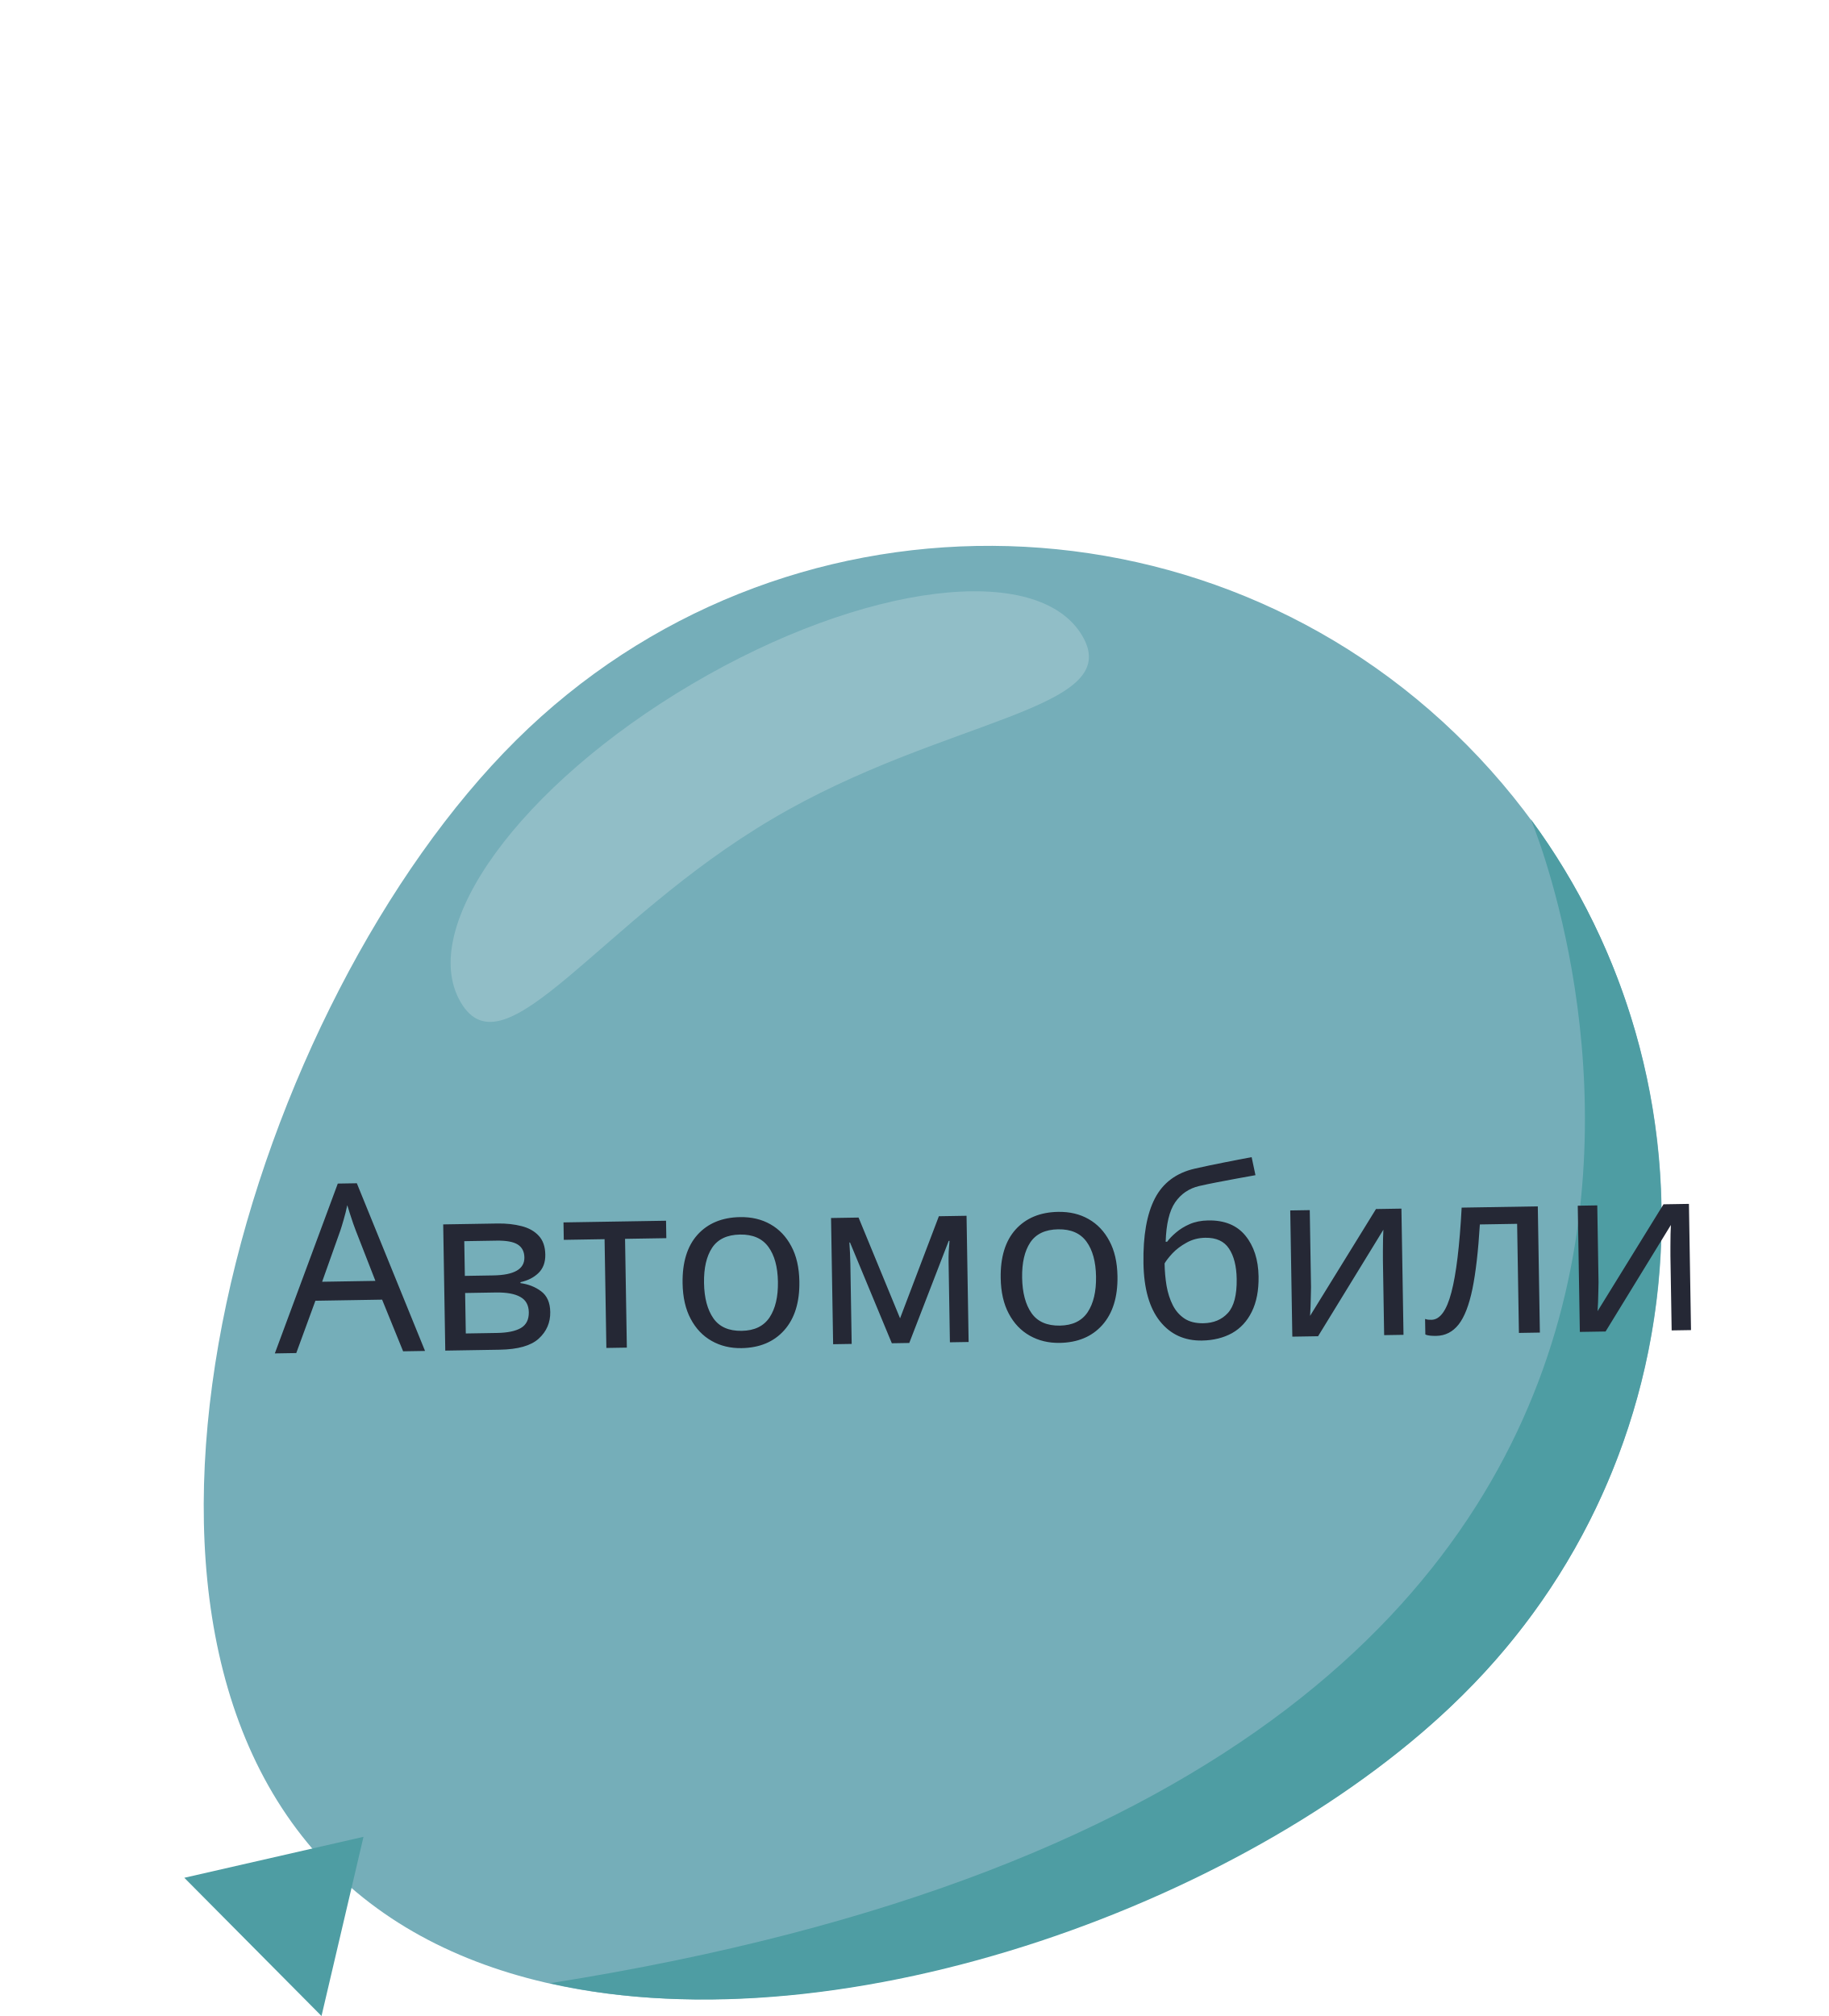
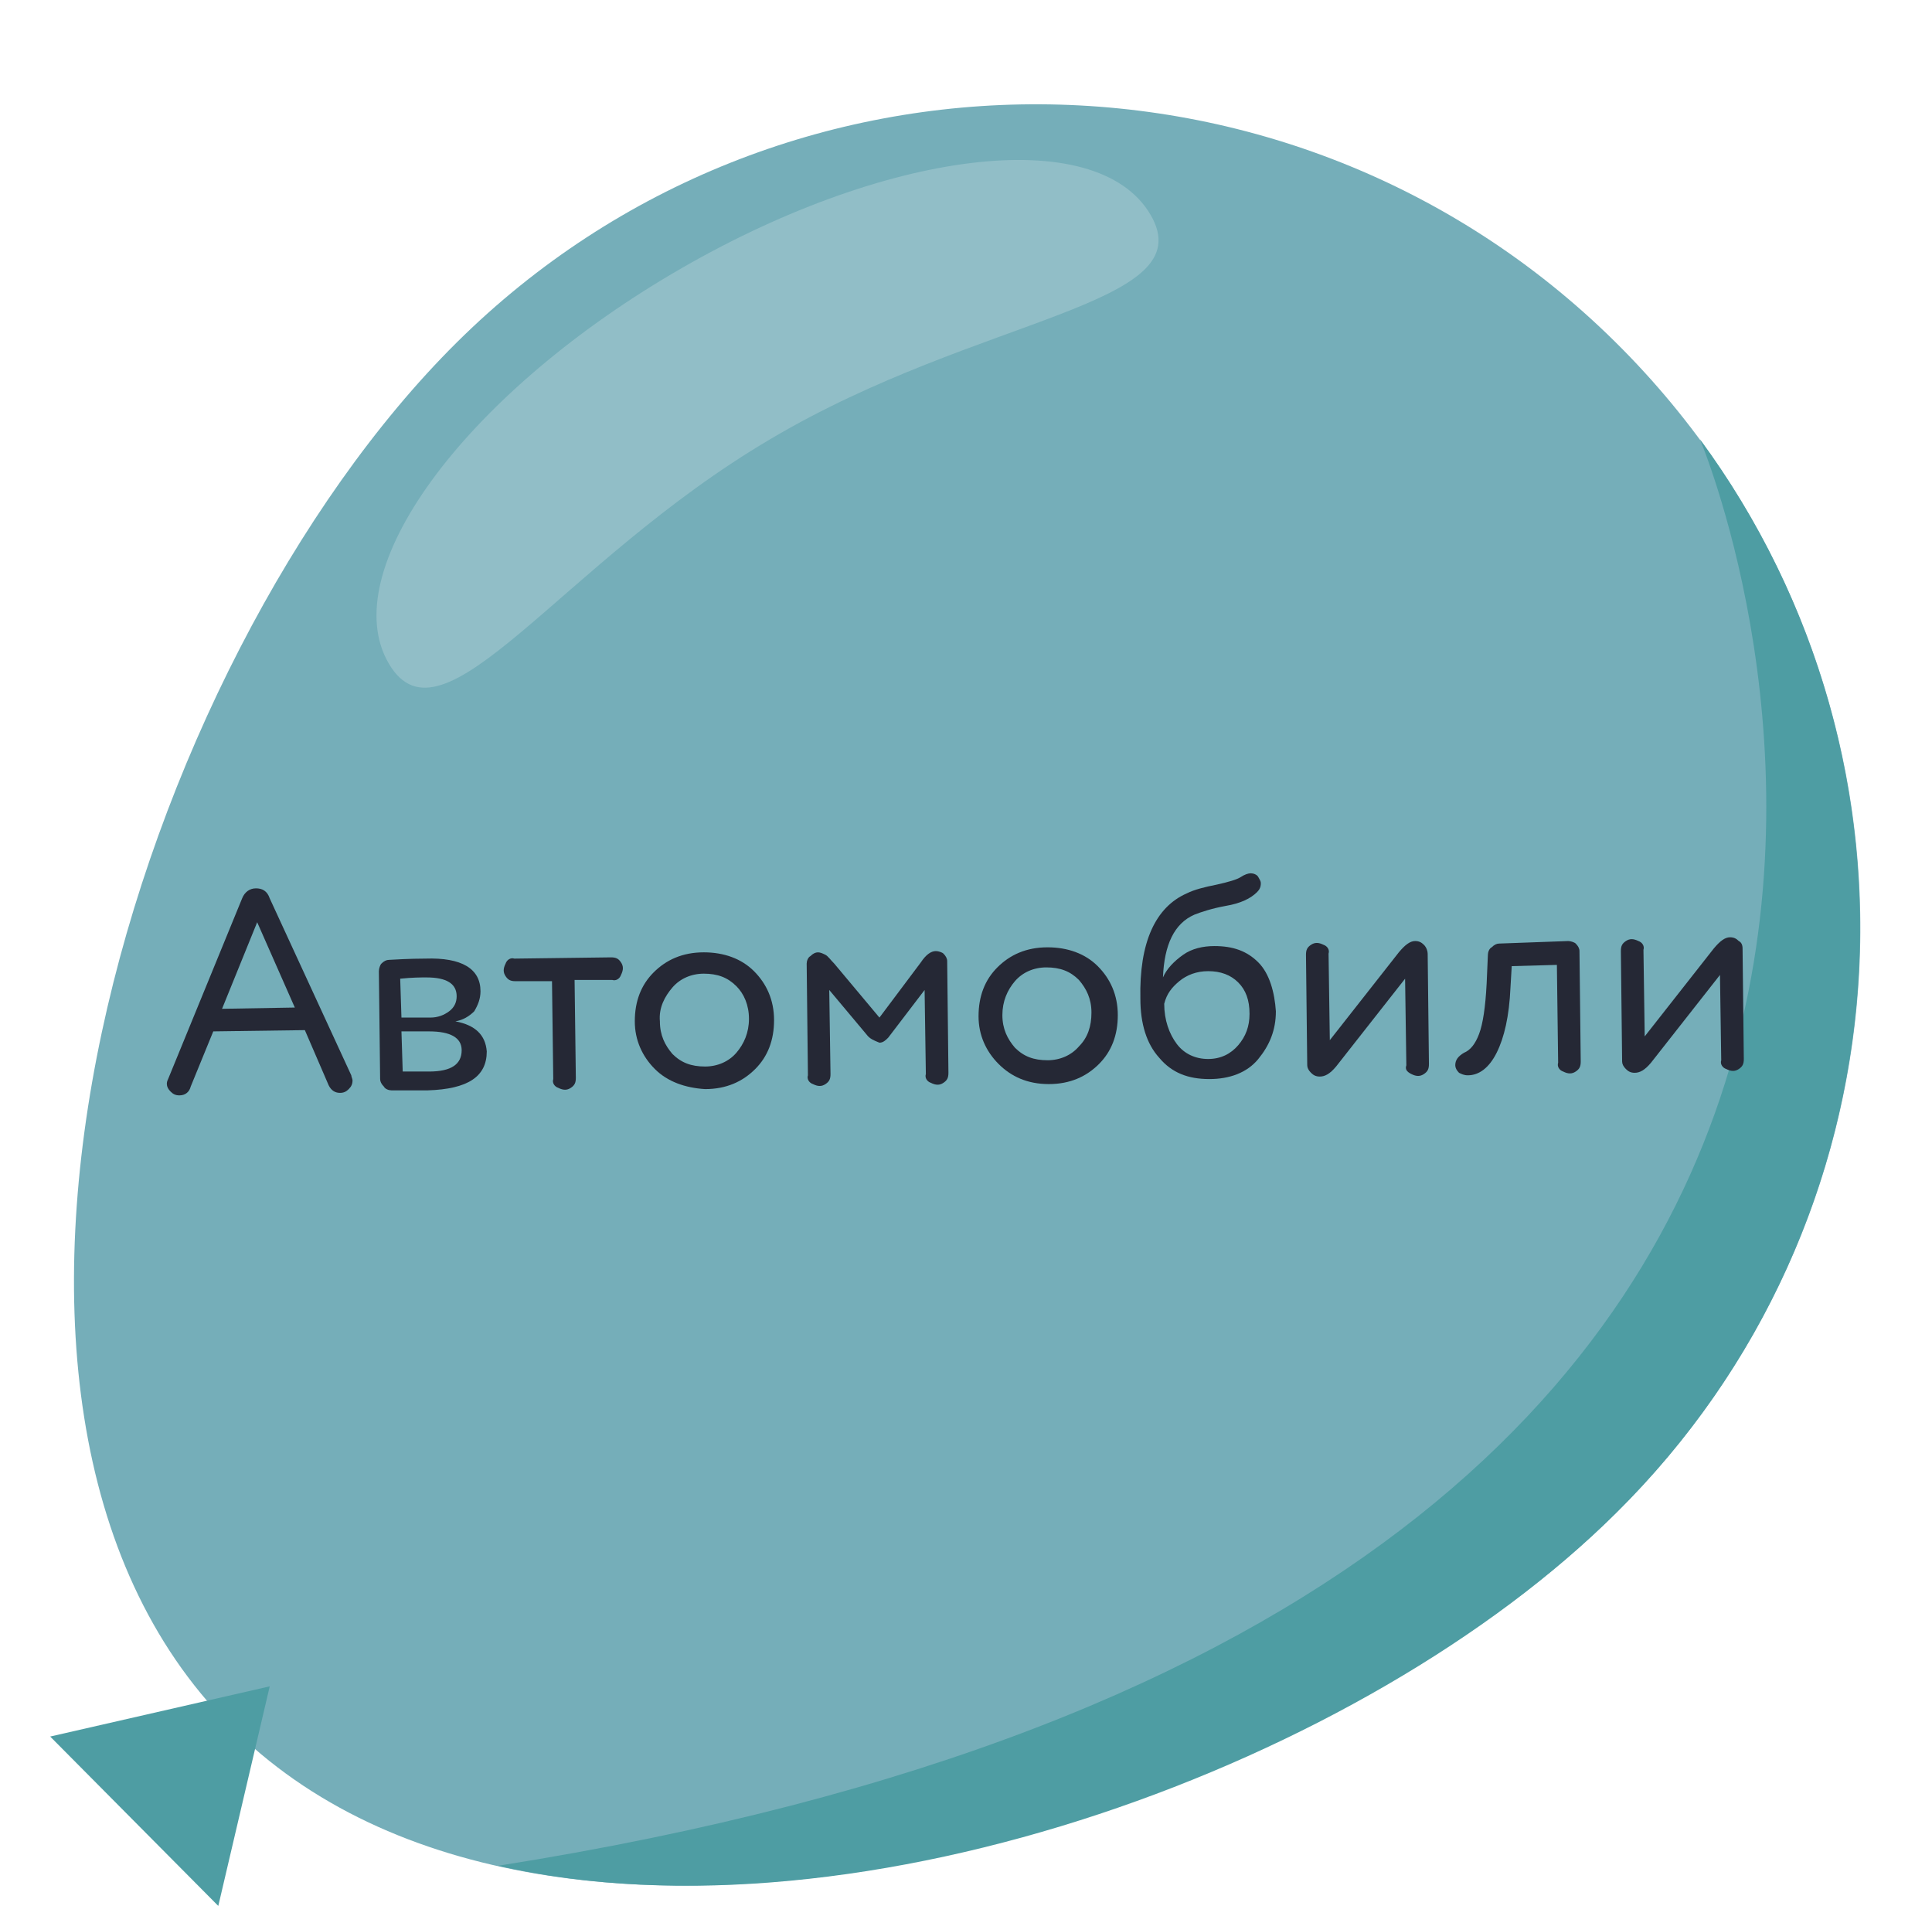
- <svg xmlns="http://www.w3.org/2000/svg" version="1.1" x="0px" y="0px" viewBox="0 0 178.6 196.9" enable-background="new 0 0 178.6 196.9" xml:space="preserve">
+ <svg xmlns="http://www.w3.org/2000/svg" version="1.1" id="Слой_1" x="0px" y="0px" viewBox="0 0 154 151.9" style="enable-background:new 0 0 154 151.9;" xml:space="preserve">
+   <style type="text/css">
+ 	.st0{fill:#75AEB9;}
+ 	.st1{fill:#4E9DA3;}
+ 	.st2{fill:none;}
+ 	.st3{enable-background:new    ;}
+ 	.st4{fill:#252835;}
+ 	.st5{fill:#91BEC7;}
+ </style>
  <g id="Sky">
</g>
  <g id="Clouds">
</g>
  <g id="Button">
</g>
  <g id="B1">
</g>
  <g id="B2">
</g>
  <g id="B3">
</g>
  <g id="B4">
    <g>
-       <path fill="#75AEB9" d="M142.8,165.6c-25.8,25.5-84.9,42.7-110.5,16.9S24.7,97.8,50.4,72.3s67.4-25.3,92.9,0.5    S168.6,140.1,142.8,165.6z" />
-       <polygon fill="#4E9DA3" points="35.5,179.4 18,183.4 31.4,196.9   " />
-       <path fill="#4E9DA3" d="M142.8,165.6c23.5-23.2,25.7-59.8,6.7-85.6l0,0c0,0,39.2,92.4-95.8,113.7    C82.6,200.3,122.8,185.5,142.8,165.6z" />
+       <path class="st0" d="M128.8,120.6c-25.8,25.5-84.9,42.7-110.5,16.9S10.7,52.8,36.4,27.3s67.4-25.3,92.9,0.5    S154.6,95.1,128.8,120.6z" />
+       <polygon class="st1" points="21.5,134.4 4,138.4 17.4,151.9   " />
+       <path class="st1" d="M128.8,120.6c23.5-23.2,25.7-59.8,6.7-85.6l0,0c0,0,39.2,92.4-95.8,113.7C68.6,155.3,108.8,140.5,128.8,120.6    z" />
    </g>
    <g>
-       <rect x="26.9" y="115" transform="matrix(0.9999 -1.647411e-002 1.647411e-002 0.9999 -2.1358 1.5858)" fill="none" width="136.6" height="30.9" />
-       <text transform="matrix(0.9999 -1.647000e-002 1.647000e-002 0.9999 26.8408 132.1863)" fill="#252835" font-family="'CirceRounded-Regular'" font-size="23">Автомобили</text>
+       <rect x="12.9" y="70" transform="matrix(0.9999 -1.647352e-02 1.647352e-02 0.9999 -1.3967 1.3493)" class="st2" width="136.6" height="30.9" />
+       <g class="st3">
+         <path class="st4" d="M26.2,86.5l-1.9-4.4l-7.3,0.1l-1.8,4.4c-0.1,0.4-0.4,0.7-0.9,0.7c-0.3,0-0.5-0.1-0.7-0.3     c-0.2-0.2-0.3-0.4-0.3-0.6c0-0.1,0-0.2,0.1-0.4l5.9-14.4c0.2-0.5,0.6-0.8,1.1-0.8c0.5,0,0.9,0.2,1.1,0.8L28,85.7     c0,0.1,0.1,0.3,0.1,0.4c0,0.3-0.1,0.5-0.3,0.7c-0.2,0.2-0.4,0.3-0.7,0.3C26.7,87.1,26.4,86.9,26.2,86.5z M17.7,80.4l5.8-0.1     l-3-6.8L17.7,80.4z" />
+         <path class="st4" d="M38.3,79c0,0.6-0.2,1.1-0.5,1.6c-0.4,0.4-0.9,0.7-1.5,0.8c1.6,0.3,2.4,1.1,2.5,2.4c0,2-1.5,3-4.7,3.1     c-0.2,0-1.1,0-2.9,0c-0.2,0-0.5-0.1-0.6-0.3c-0.2-0.2-0.3-0.4-0.3-0.6l-0.1-8.6c0-0.2,0.1-0.5,0.2-0.6c0.2-0.2,0.4-0.3,0.6-0.3     c1.7-0.1,2.6-0.1,2.9-0.1C36.8,76.3,38.3,77.2,38.3,79z M31.9,78l0.1,3.1l2.3,0c0.6,0,1.1-0.2,1.5-0.5c0.4-0.3,0.6-0.7,0.6-1.2     c0-1-0.8-1.5-2.4-1.5C33.5,77.9,32.9,77.9,31.9,78z M34.2,82.2l-2.2,0l0.1,3.2c1.1,0,1.8,0,2.1,0c1.8,0,2.6-0.6,2.6-1.7     C36.8,82.7,35.9,82.2,34.2,82.2z" />
+         <path class="st4" d="M45.8,78.1l0.1,7.8c0,0.4-0.1,0.6-0.4,0.8c-0.3,0.2-0.6,0.2-1,0c-0.3-0.1-0.5-0.4-0.4-0.7L44,78.2l-2.9,0     c-0.4,0-0.6-0.1-0.8-0.4c-0.2-0.3-0.2-0.6,0-1c0.1-0.3,0.4-0.5,0.7-0.4l7.7-0.1c0.4,0,0.6,0.1,0.8,0.4c0.2,0.3,0.2,0.6,0,1     c-0.1,0.3-0.4,0.5-0.7,0.4L45.8,78.1z" />
+         <path class="st4" d="M52.2,85.2c-1-1-1.6-2.3-1.6-3.8c0-1.6,0.5-2.9,1.5-3.9c1-1,2.3-1.6,4-1.6c1.6,0,3,0.5,4,1.5     c1,1,1.6,2.3,1.6,3.9c0,1.6-0.5,2.9-1.5,3.9c-1,1-2.3,1.6-4,1.6C54.6,86.7,53.2,86.2,52.2,85.2z M52.6,81.4c0,1.1,0.4,1.9,1,2.6     c0.7,0.7,1.5,1,2.6,1c1,0,1.9-0.4,2.5-1.1s1-1.6,1-2.7c0-1.1-0.4-2-1-2.6c-0.7-0.7-1.5-1-2.6-1c-1,0-1.9,0.4-2.5,1.1     S52.5,80.3,52.6,81.4z" />
+         <path class="st4" d="M69.2,82.6l-3.1-3.7l0.1,6.7c0,0.4-0.1,0.6-0.4,0.8c-0.3,0.2-0.6,0.2-1,0c-0.3-0.1-0.5-0.4-0.4-0.7l-0.1-8.9     c0-0.2,0.1-0.5,0.3-0.6c0.2-0.2,0.4-0.3,0.6-0.3c0.2,0,0.4,0.1,0.6,0.2c0.2,0.1,0.4,0.4,0.7,0.7l3.6,4.3l3.3-4.4     c0.4-0.6,0.8-0.9,1.2-0.9c0.2,0,0.5,0.1,0.6,0.2c0.2,0.2,0.3,0.4,0.3,0.6l0.1,8.9c0,0.4-0.1,0.6-0.4,0.8c-0.3,0.2-0.6,0.2-1,0     c-0.3-0.1-0.5-0.4-0.4-0.7l-0.1-6.7l-2.9,3.8c-0.2,0.2-0.4,0.4-0.7,0.4C69.6,82.9,69.4,82.8,69.2,82.6z" />
+         <path class="st4" d="M79.6,84.8c-1-1-1.6-2.3-1.6-3.8c0-1.6,0.5-2.9,1.5-3.9c1-1,2.3-1.6,4-1.6c1.6,0,3,0.5,4,1.5     c1,1,1.6,2.3,1.6,3.9c0,1.6-0.5,2.9-1.5,3.9c-1,1-2.3,1.6-4,1.6S80.6,85.8,79.6,84.8z M79.9,80.9c0,1.1,0.4,1.9,1,2.6     c0.7,0.7,1.5,1,2.6,1c1,0,1.9-0.4,2.5-1.1c0.7-0.7,1-1.6,1-2.7c0-1.1-0.4-1.9-1-2.6c-0.7-0.7-1.5-1-2.6-1c-1,0-1.9,0.4-2.5,1.1     S79.9,79.8,79.9,80.9z" />
+         <path class="st4" d="M101.7,80.6c0,1.5-0.5,2.7-1.4,3.8S98,86,96.4,86c-1.7,0-3-0.5-4-1.7c-1-1.1-1.5-2.7-1.5-4.7     c-0.1-4.5,1.2-7.3,3.7-8.4c0.6-0.3,1.4-0.5,2.4-0.7c0.9-0.2,1.6-0.4,1.9-0.6c0.3-0.2,0.6-0.3,0.8-0.3c0.2,0,0.5,0.1,0.6,0.3     c0.1,0.2,0.2,0.3,0.2,0.5c0,0.3-0.1,0.5-0.3,0.7c-0.5,0.5-1.3,0.9-2.5,1.1c-1.1,0.2-2,0.5-2.5,0.7c-1.6,0.7-2.4,2.4-2.5,5     c0.3-0.7,0.9-1.3,1.6-1.8s1.6-0.7,2.5-0.7c1.5,0,2.6,0.4,3.5,1.3S101.6,79.1,101.7,80.6z M92.8,80c0,1.3,0.4,2.4,1,3.2     s1.5,1.2,2.5,1.2c1,0,1.8-0.4,2.4-1.1c0.6-0.7,0.9-1.5,0.9-2.5c0-1.1-0.3-1.9-0.9-2.5c-0.6-0.6-1.4-0.9-2.4-0.9     c-0.9,0-1.7,0.3-2.3,0.8S93,79.2,92.8,80z" />
+         <path class="st4" d="M113.8,76l0.1,8.8c0,0.4-0.1,0.6-0.4,0.8c-0.3,0.2-0.6,0.2-1,0s-0.5-0.4-0.4-0.7L112,78l-5.5,7     c-0.5,0.6-0.9,0.8-1.3,0.8c-0.3,0-0.5-0.1-0.7-0.3c-0.2-0.2-0.3-0.4-0.3-0.6l-0.1-8.8c0-0.4,0.1-0.6,0.4-0.8c0.3-0.2,0.6-0.2,1,0     c0.3,0.1,0.5,0.4,0.4,0.7l0.1,6.9l5.5-7c0.5-0.6,0.9-0.9,1.3-0.9c0.3,0,0.5,0.1,0.7,0.3C113.7,75.5,113.8,75.8,113.8,76z" />
+         <path class="st4" d="M125.9,75.8l0.1,8.8c0,0.4-0.1,0.6-0.4,0.8c-0.3,0.2-0.6,0.2-1,0c-0.3-0.1-0.5-0.4-0.4-0.7l-0.1-7.8     l-3.6,0.1l-0.1,1.7c-0.1,2.3-0.5,4-1.1,5.2c-0.6,1.2-1.4,1.8-2.3,1.8c-0.3,0-0.5-0.1-0.7-0.2c-0.2-0.2-0.3-0.4-0.3-0.6     c0-0.4,0.2-0.7,0.7-1c0.5-0.2,0.9-0.7,1.2-1.5c0.3-0.8,0.5-2.1,0.6-4l0.1-2.3c0-0.2,0.1-0.5,0.3-0.6c0.2-0.2,0.4-0.3,0.6-0.3     L125,75c0.2,0,0.5,0.1,0.6,0.2C125.8,75.4,125.9,75.6,125.9,75.8z" />
+         <path class="st4" d="M138.9,75.6l0.1,8.8c0,0.4-0.1,0.6-0.4,0.8s-0.6,0.2-1,0c-0.3-0.1-0.5-0.4-0.4-0.7l-0.1-6.8l-5.5,7     c-0.5,0.6-0.9,0.8-1.3,0.8c-0.3,0-0.5-0.1-0.7-0.3c-0.2-0.2-0.3-0.4-0.3-0.6l-0.1-8.8c0-0.4,0.1-0.6,0.4-0.8c0.3-0.2,0.6-0.2,1,0     c0.3,0.1,0.5,0.4,0.4,0.7l0.1,6.9l5.5-7c0.5-0.6,0.9-0.9,1.3-0.9c0.3,0,0.5,0.1,0.7,0.3C138.8,75.1,138.9,75.3,138.9,75.6z" />
+       </g>
    </g>
-     <path fill="#91BEC7" d="M75.4,80C58.6,89.9,49.3,105.2,45,97.9s5.8-21.2,22.6-31.1s33.8-12,38.1-4.7C110,69.4,92.1,70.1,75.4,80z" />
+     <path class="st5" d="M61.4,35C44.6,44.9,35.3,60.2,31,52.9s5.8-21.2,22.6-31.1s33.8-12,38.1-4.7S78.1,25.1,61.4,35z" />
  </g>
  <g id="Bubble1">
</g>
  <g id="Bubble2">
</g>
</svg>
